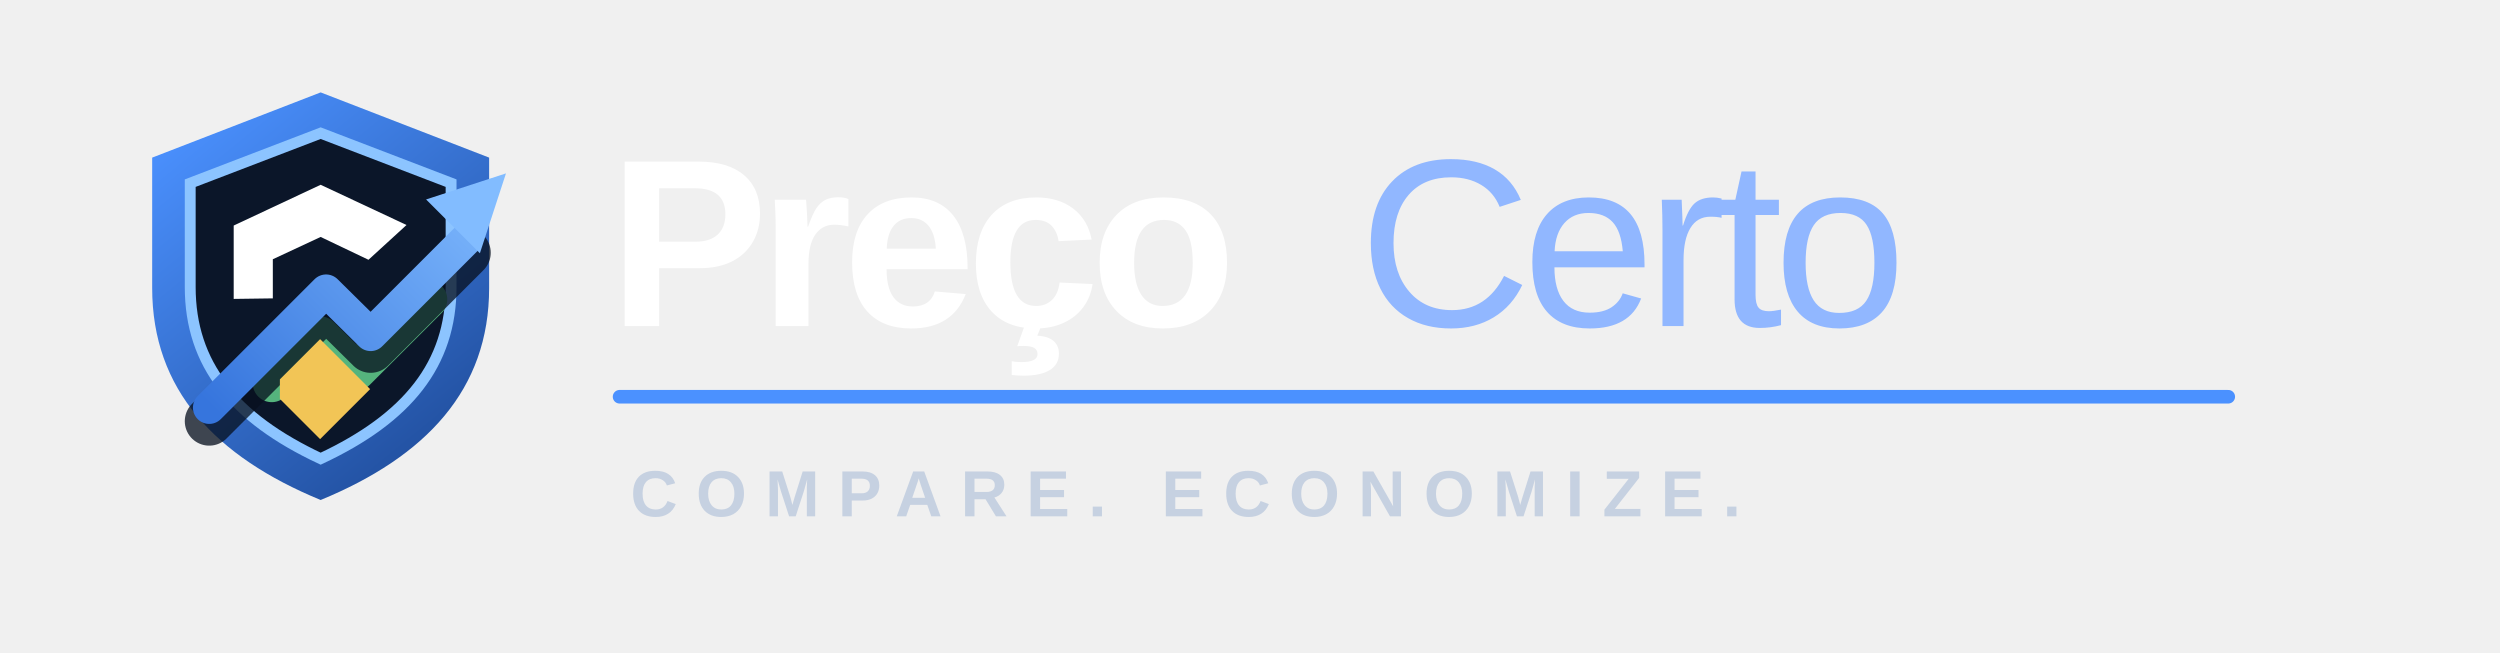
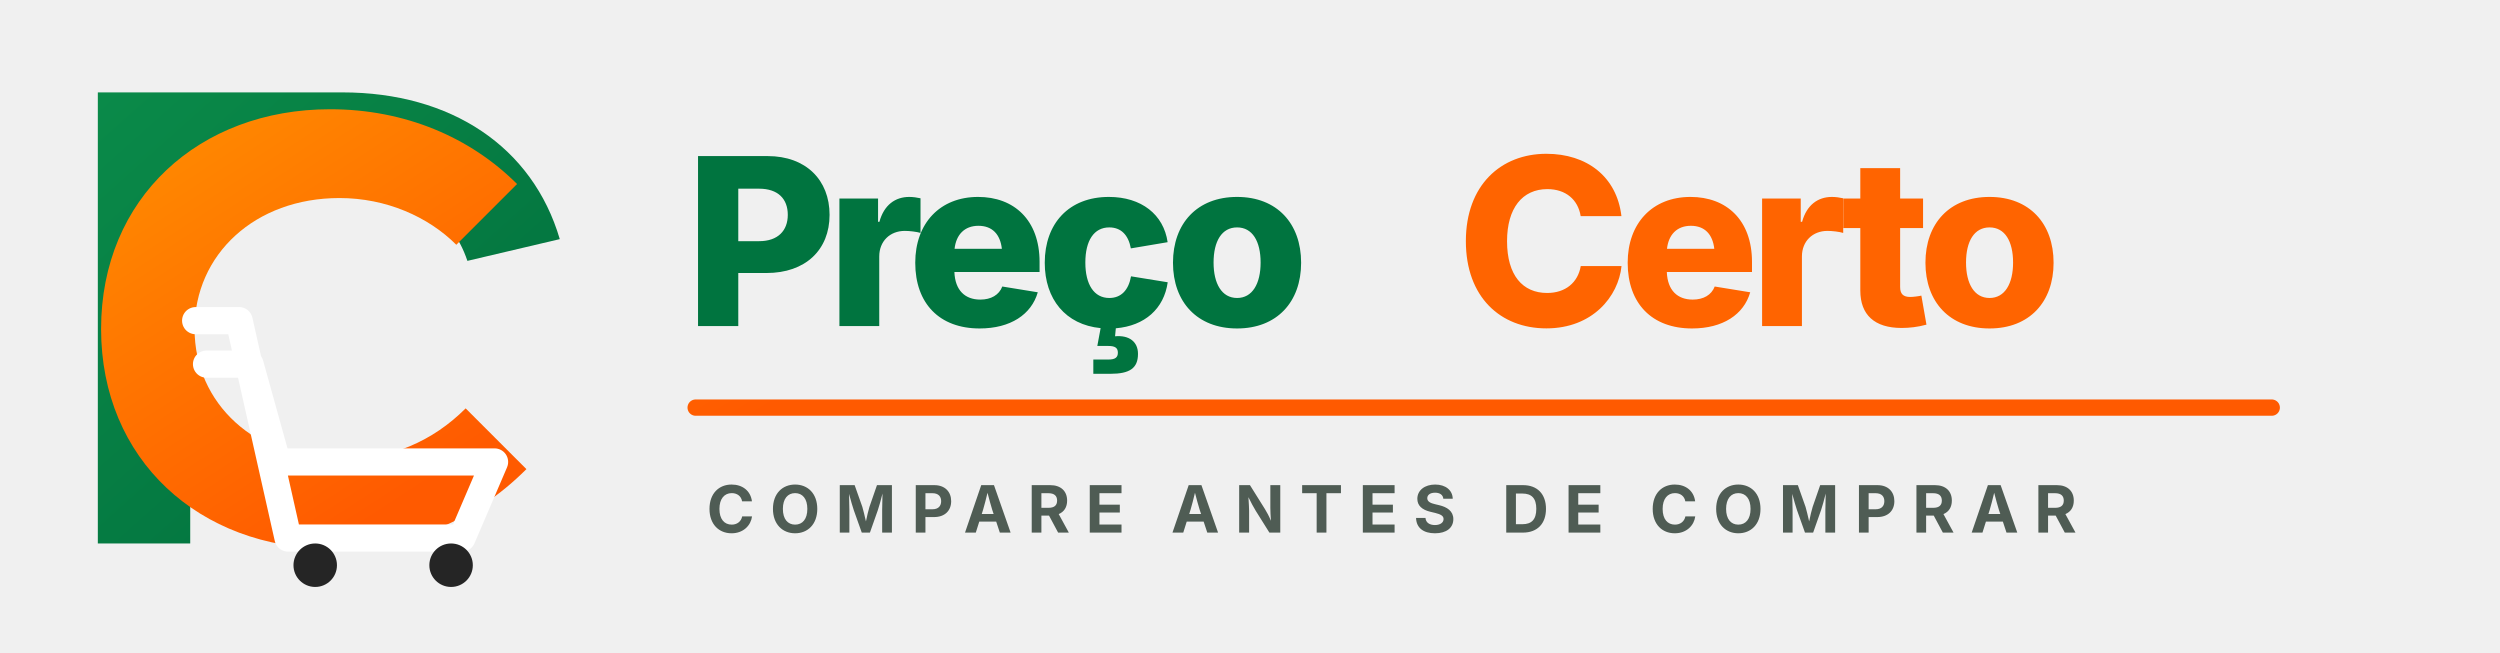
<svg xmlns="http://www.w3.org/2000/svg" width="460" height="120" viewBox="0 0 460 120" role="img" aria-labelledby="title desc">
  <defs>
-     <linearGradient id="shield" x1="17" y1="9" x2="69" y2="73" gradientUnits="userSpaceOnUse">
-       <stop stop-color="#4B91FF" />
-       <stop offset="1" stop-color="#1F4C9A" />
+     <linearGradient id="g" x1="8" y1="10" x2="92" y2="104" gradientUnits="userSpaceOnUse">
+       <stop stop-color="#0A8A49" />
+       <stop offset="1" stop-color="#006B3B" />
    </linearGradient>
-     <linearGradient id="arrow" x1="24" y1="65" x2="72" y2="17" gradientUnits="userSpaceOnUse">
-       <stop stop-color="#3675DD" />
-       <stop offset="1" stop-color="#82BCFF" />
+     <linearGradient id="o" x1="48" y1="22" x2="100" y2="102" gradientUnits="userSpaceOnUse">
+       <stop stop-color="#FF8A00" />
+       <stop offset="1" stop-color="#FF5A00" />
    </linearGradient>
  </defs>
-   <g transform="translate(17 12)" aria-hidden="true">
-     <path d="M42 5 73 17v24c0 18.7-11.6 31-31 39C22.6 72 11 59.7 11 41V17L42 5Z" fill="url(#shield)" />
-     <path d="M42 12.5 66 21.7v19.1c0 14.2-8 24.1-24 31.6-16-7.5-24-17.4-24-31.6V21.7L42 12.5Z" fill="#0B1629" stroke="#8CC4FF" stroke-width="2" />
-     <path d="M26 43V29.5L42 22l15.8 7.4-7 6.4-8.8-4.2-8.8 4.1v7.2L26 43Z" fill="#fff" />
-     <path d="m33 58.5 8.9-8.8 6.7 6.6 13.2-13.2" fill="none" stroke="#55B47D" stroke-width="7" stroke-linecap="round" stroke-linejoin="round" />
-     <path d="M21.5 65.5 43 44l8.2 8.1L68.8 34.5" fill="none" stroke="#07101F" stroke-opacity=".76" stroke-width="9" stroke-linecap="round" stroke-linejoin="round" />
-     <path d="M21.5 63 43 41.5l8.2 8.1L68.8 32" fill="none" stroke="url(#arrow)" stroke-width="6" stroke-linecap="round" stroke-linejoin="round" />
-     <path d="m61.4 24.7 14.7-4.8-4.8 14.7-9.9-9.9Z" fill="#82BCFF" />
-     <path d="m34.5 57.8 7.4-7.4 9.2 9.2-9.2 9.2-7.4-7.4v-3.6Z" fill="#F2C556" />
+   <g transform="translate(10 8)" aria-hidden="true">
+     <path d="M8 9h45c20 0 35 10 40 27l-17 4c-3-9-11-14-23-14H25v28H8V9Zm0 43h17v40H8V52Z" fill="url(#g)" />
+     <path d="M59 35c16 0 30 6 40 16L86 64c-6-6-15-10-25-10-18 0-31 12-31 28s13 28 31 28c11 0 20-4 27-11l13 13c-11 11-25 17-42 17-28 0-49-19-49-47 0-28 21-47 49-47Z" fill="url(#o)" transform="translate(0 -18) scale(.86)" />
+     <path d="M28 59h8l5 18h40l-6 14H43l-9-40h-8" fill="none" stroke="#fff" stroke-width="5" stroke-linecap="round" stroke-linejoin="round" />
+     <circle cx="48" cy="96" r="4" fill="#252525" />
+     <circle cx="73" cy="96" r="4" fill="#252525" />
  </g>
-   <g aria-hidden="true" font-family="Outfit, Manrope, Arial, sans-serif">
-     <text x="112" y="60" fill="#FFFFFF" font-size="44" font-weight="760" letter-spacing="-1.7">Preço</text>
-     <text x="250" y="60" fill="#91B7FF" font-size="44" font-weight="520" letter-spacing="-1.7">Certo</text>
-     <path d="M114 73h296" stroke="#4B91FF" stroke-width="2.5" stroke-linecap="round" />
-     <text x="116" y="95" fill="#C6D1E1" font-size="12" font-weight="560" letter-spacing="3.4">COMPARE. ECONOMIZE.</text>
+   <g aria-hidden="true" font-family="Manrope,Inter,Arial,sans-serif">
+     <text x="126" y="60" fill="#00743F" font-size="43" font-weight="800" letter-spacing="-2">Preço</text>
+     <text x="268" y="60" fill="#FF6400" font-size="43" font-weight="800" letter-spacing="-2">Certo</text>
+     <path d="M128 75h290" stroke="url(#o)" stroke-width="3" stroke-linecap="round" />
+     <text x="130" y="98" fill="#4F5C54" font-size="12" font-weight="700" letter-spacing="2.8">COMPARE ANTES DE COMPRAR</text>
  </g>
</svg>
